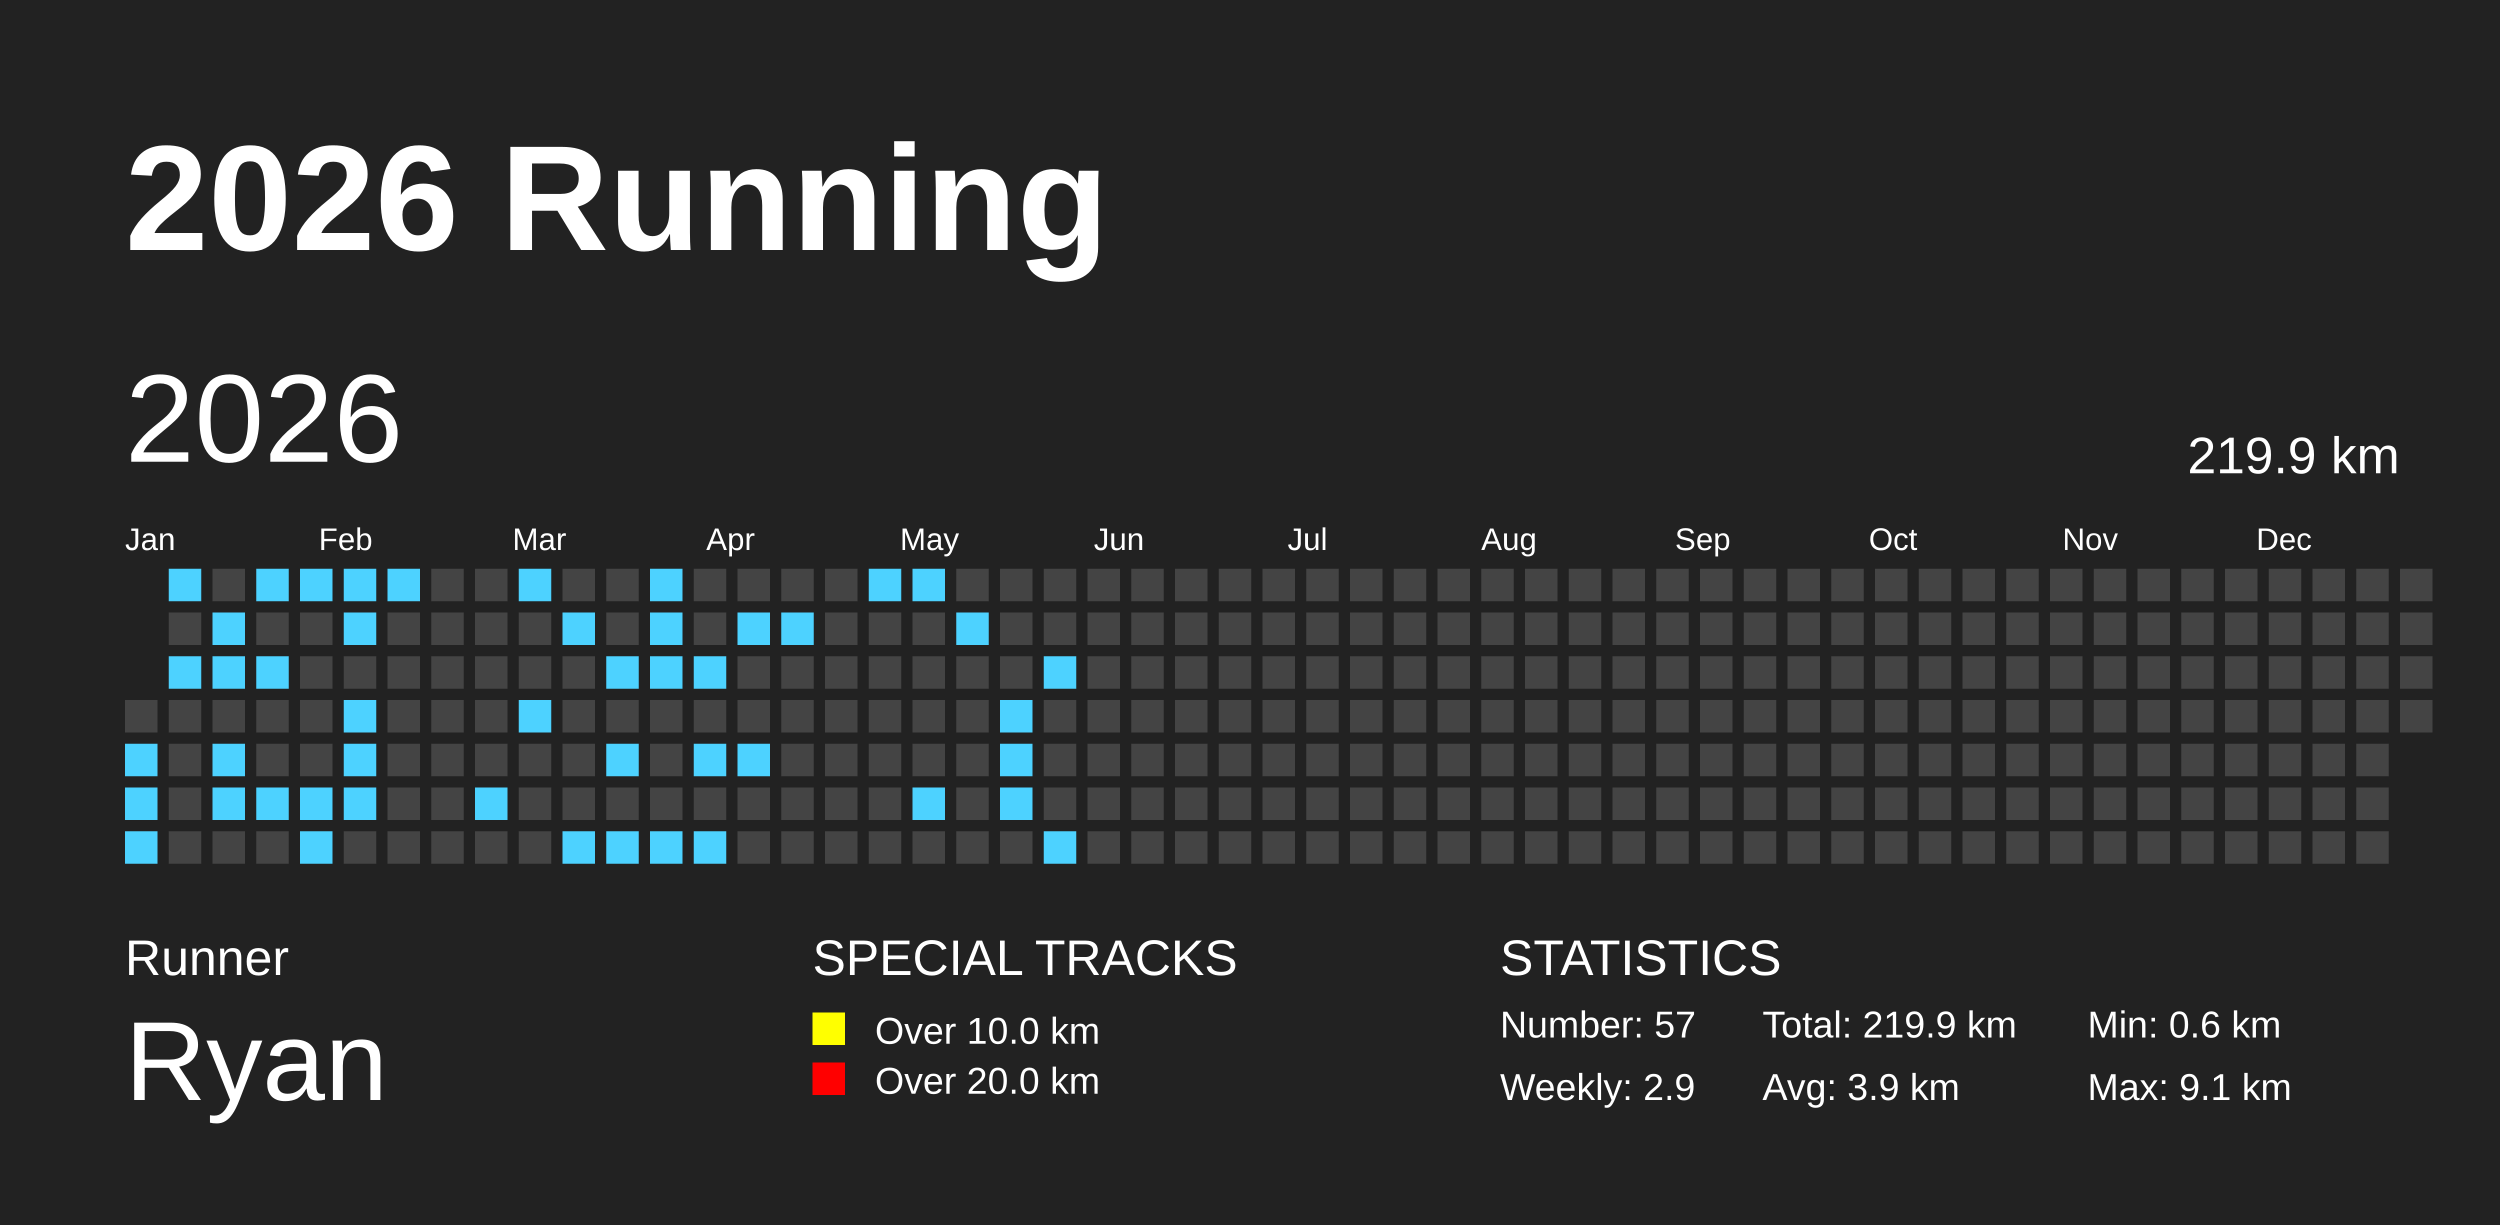
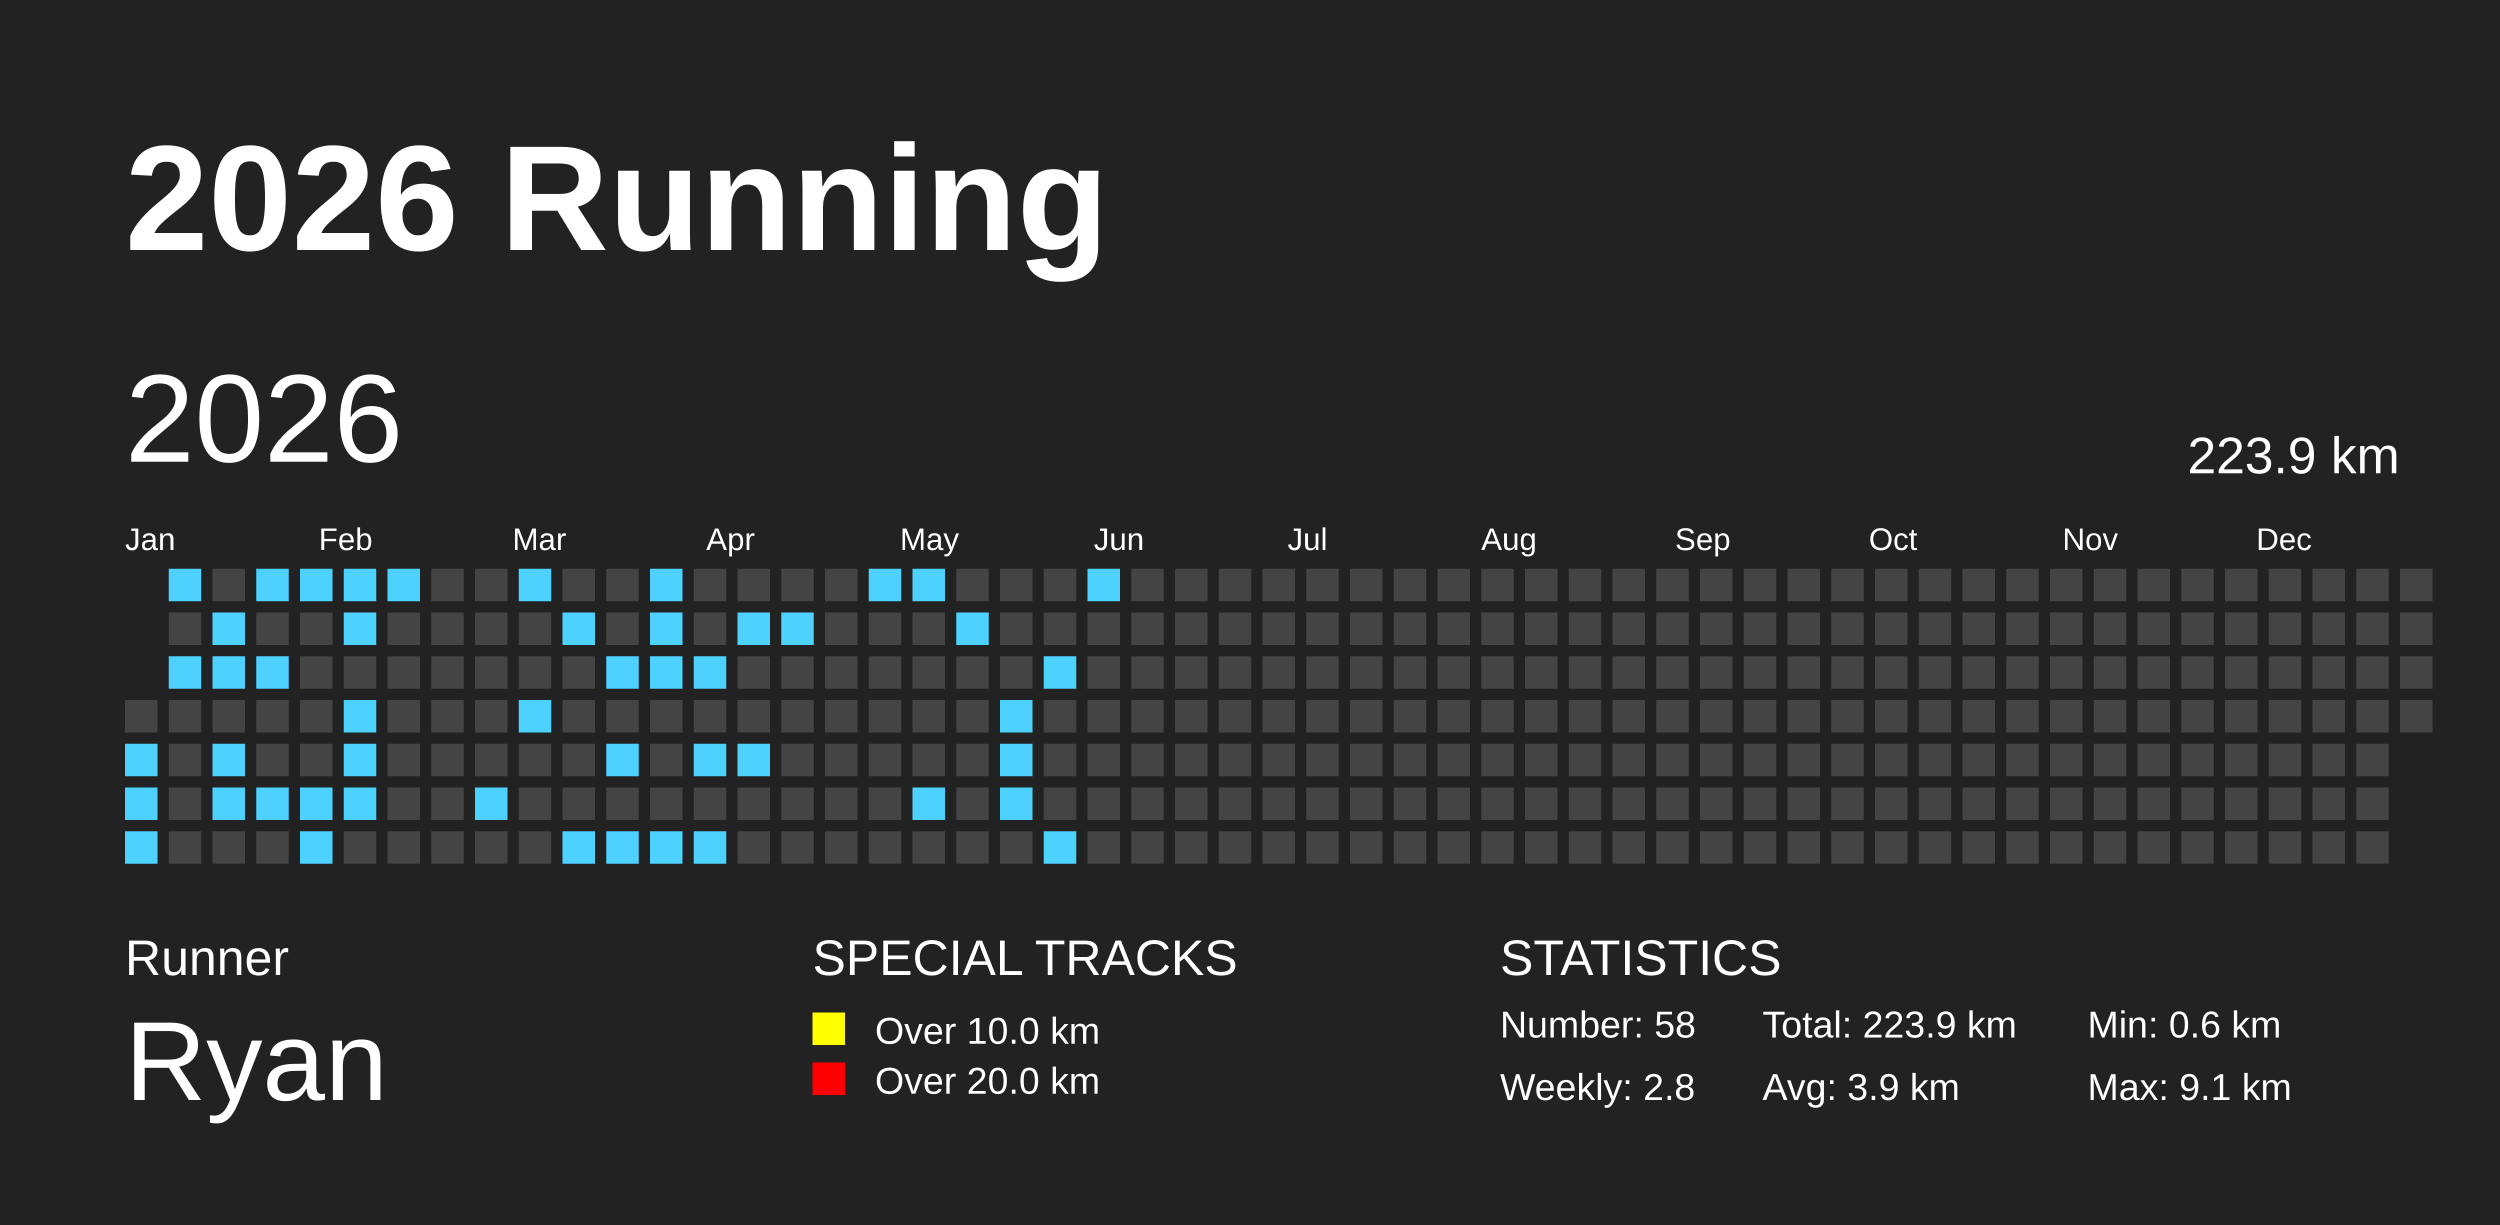
<svg xmlns="http://www.w3.org/2000/svg" baseProfile="full" height="98mm" version="1.1" viewBox="0,0,200,98" width="200mm">
  <defs />
  <rect fill="#222222" height="98" width="200" x="0" y="0" />
  <text fill="#FFFFFF" style="font-size:12px; font-family:Arial; font-weight:bold;" x="10" y="20">2026 Running</text>
  <text fill="#FFFFFF" style="font-size:4px; font-family:Arial" x="10" y="78">Runner</text>
  <text fill="#FFFFFF" style="font-size:9px; font-family:Arial" x="10" y="88">Ryan</text>
  <text fill="#FFFFFF" style="font-size:4px; font-family:Arial" x="65" y="78">SPECIAL TRACKS</text>
  <rect fill="yellow" height="2.6" width="2.6" x="65" y="81" />
  <text fill="#FFFFFF" style="font-size:3px; font-family:Arial" x="70" y="83.5">Over 10.0 km</text>
  <rect fill="red" height="2.6" width="2.6" x="65" y="85" />
  <text fill="#FFFFFF" style="font-size:3px; font-family:Arial" x="70" y="87.5">Over 20.0 km</text>
  <text fill="#FFFFFF" style="font-size:4px; font-family:Arial" x="120" y="78">STATISTICS</text>
-   <text fill="#FFFFFF" style="font-size:3px; font-family:Arial" x="120" y="83">Number: 57</text>
-   <text fill="#FFFFFF" style="font-size:3px; font-family:Arial" x="120" y="88">Weekly: 2.9</text>
-   <text fill="#FFFFFF" style="font-size:3px; font-family:Arial" x="141" y="83">Total: 219.9 km</text>
+   <text fill="#FFFFFF" style="font-size:3px; font-family:Arial" x="120" y="83">Number: 58</text>
+   <text fill="#FFFFFF" style="font-size:3px; font-family:Arial" x="120" y="88">Weekly: 2.8</text>
+   <text fill="#FFFFFF" style="font-size:3px; font-family:Arial" x="141" y="83">Total: 223.9 km</text>
  <text fill="#FFFFFF" style="font-size:3px; font-family:Arial" x="141" y="88">Avg: 3.9 km</text>
  <text fill="#FFFFFF" style="font-size:3px; font-family:Arial" x="167" y="83">Min: 0.6 km</text>
  <text fill="#FFFFFF" style="font-size:3px; font-family:Arial" x="167" y="88">Max: 9.1 km</text>
  <text dominant-baseline="hanging" fill="#FFFFFF" style="font-size:10.0px; font-family:Arial;" x="10" y="30">2026</text>
-   <text dominant-baseline="hanging" fill="#FFFFFF" style="font-size:4.125px; font-family:Arial;" x="175" y="35">219.9 km</text>
+   <text dominant-baseline="hanging" fill="#FFFFFF" style="font-size:4.125px; font-family:Arial;" x="175" y="35">223.9 km</text>
  <text fill="#FFFFFF" style="font-size:2.5px; font-family:Arial" x="10.0" y="44">Jan</text>
  <text fill="#FFFFFF" style="font-size:2.5px; font-family:Arial" x="25.5" y="44">Feb</text>
  <text fill="#FFFFFF" style="font-size:2.5px; font-family:Arial" x="41.0" y="44">Mar</text>
  <text fill="#FFFFFF" style="font-size:2.5px; font-family:Arial" x="56.5" y="44">Apr</text>
  <text fill="#FFFFFF" style="font-size:2.5px; font-family:Arial" x="72.0" y="44">May</text>
  <text fill="#FFFFFF" style="font-size:2.5px; font-family:Arial" x="87.5" y="44">Jun</text>
  <text fill="#FFFFFF" style="font-size:2.5px; font-family:Arial" x="103.0" y="44">Jul</text>
  <text fill="#FFFFFF" style="font-size:2.5px; font-family:Arial" x="118.5" y="44">Aug</text>
  <text fill="#FFFFFF" style="font-size:2.5px; font-family:Arial" x="134.0" y="44">Sep</text>
  <text fill="#FFFFFF" style="font-size:2.5px; font-family:Arial" x="149.5" y="44">Oct</text>
  <text fill="#FFFFFF" style="font-size:2.5px; font-family:Arial" x="165.0" y="44">Nov</text>
  <text fill="#FFFFFF" style="font-size:2.5px; font-family:Arial" x="180.5" y="44">Dec</text>
  <rect fill="#444444" height="2.6" width="2.6" x="10.0" y="56.0" />
  <rect fill="#4DD2FF" height="2.6" width="2.6" x="10.0" y="59.5" />
  <rect fill="#4DD2FF" height="2.6" width="2.6" x="10.0" y="63.0" />
  <rect fill="#4DD2FF" height="2.6" width="2.6" x="10.0" y="66.5" />
  <rect fill="#4DD2FF" height="2.6" width="2.6" x="13.5" y="45.5" />
  <rect fill="#444444" height="2.6" width="2.6" x="13.5" y="49.0" />
  <rect fill="#4DD2FF" height="2.6" width="2.6" x="13.5" y="52.5" />
  <rect fill="#444444" height="2.6" width="2.6" x="13.5" y="56.0" />
  <rect fill="#444444" height="2.6" width="2.6" x="13.5" y="59.5" />
  <rect fill="#444444" height="2.6" width="2.6" x="13.5" y="63.0" />
  <rect fill="#444444" height="2.6" width="2.6" x="13.5" y="66.5" />
  <rect fill="#444444" height="2.6" width="2.6" x="17.0" y="45.5" />
  <rect fill="#4DD2FF" height="2.6" width="2.6" x="17.0" y="49.0" />
  <rect fill="#4DD2FF" height="2.6" width="2.6" x="17.0" y="52.5" />
  <rect fill="#444444" height="2.6" width="2.6" x="17.0" y="56.0" />
  <rect fill="#4DD2FF" height="2.6" width="2.6" x="17.0" y="59.5" />
  <rect fill="#4DD2FF" height="2.6" width="2.6" x="17.0" y="63.0" />
  <rect fill="#444444" height="2.6" width="2.6" x="17.0" y="66.5" />
  <rect fill="#4DD2FF" height="2.6" width="2.6" x="20.5" y="45.5" />
  <rect fill="#444444" height="2.6" width="2.6" x="20.5" y="49.0" />
  <rect fill="#4DD2FF" height="2.6" width="2.6" x="20.5" y="52.5" />
  <rect fill="#444444" height="2.6" width="2.6" x="20.5" y="56.0" />
  <rect fill="#444444" height="2.6" width="2.6" x="20.5" y="59.5" />
  <rect fill="#4DD2FF" height="2.6" width="2.6" x="20.5" y="63.0" />
  <rect fill="#444444" height="2.6" width="2.6" x="20.5" y="66.5" />
  <rect fill="#4DD2FF" height="2.6" width="2.6" x="24.0" y="45.5" />
  <rect fill="#444444" height="2.6" width="2.6" x="24.0" y="49.0" />
  <rect fill="#444444" height="2.6" width="2.6" x="24.0" y="52.5" />
  <rect fill="#444444" height="2.6" width="2.6" x="24.0" y="56.0" />
  <rect fill="#444444" height="2.6" width="2.6" x="24.0" y="59.5" />
  <rect fill="#4DD2FF" height="2.6" width="2.6" x="24.0" y="63.0" />
  <rect fill="#4DD2FF" height="2.6" width="2.6" x="24.0" y="66.5" />
  <rect fill="#4DD2FF" height="2.6" width="2.6" x="27.5" y="45.5" />
  <rect fill="#4DD2FF" height="2.6" width="2.6" x="27.5" y="49.0" />
  <rect fill="#444444" height="2.6" width="2.6" x="27.5" y="52.5" />
  <rect fill="#4DD2FF" height="2.6" width="2.6" x="27.5" y="56.0" />
  <rect fill="#4DD2FF" height="2.6" width="2.6" x="27.5" y="59.5" />
  <rect fill="#4DD2FF" height="2.6" width="2.6" x="27.5" y="63.0" />
  <rect fill="#444444" height="2.6" width="2.6" x="27.5" y="66.5" />
  <rect fill="#4DD2FF" height="2.6" width="2.6" x="31.0" y="45.5" />
  <rect fill="#444444" height="2.6" width="2.6" x="31.0" y="49.0" />
  <rect fill="#444444" height="2.6" width="2.6" x="31.0" y="52.5" />
  <rect fill="#444444" height="2.6" width="2.6" x="31.0" y="56.0" />
  <rect fill="#444444" height="2.6" width="2.6" x="31.0" y="59.5" />
  <rect fill="#444444" height="2.6" width="2.6" x="31.0" y="63.0" />
  <rect fill="#444444" height="2.6" width="2.6" x="31.0" y="66.5" />
  <rect fill="#444444" height="2.6" width="2.6" x="34.5" y="45.5" />
  <rect fill="#444444" height="2.6" width="2.6" x="34.5" y="49.0" />
  <rect fill="#444444" height="2.6" width="2.6" x="34.5" y="52.5" />
  <rect fill="#444444" height="2.6" width="2.6" x="34.5" y="56.0" />
  <rect fill="#444444" height="2.6" width="2.6" x="34.5" y="59.5" />
  <rect fill="#444444" height="2.6" width="2.6" x="34.5" y="63.0" />
  <rect fill="#444444" height="2.6" width="2.6" x="34.5" y="66.5" />
  <rect fill="#444444" height="2.6" width="2.6" x="38.0" y="45.5" />
  <rect fill="#444444" height="2.6" width="2.6" x="38.0" y="49.0" />
  <rect fill="#444444" height="2.6" width="2.6" x="38.0" y="52.5" />
  <rect fill="#444444" height="2.6" width="2.6" x="38.0" y="56.0" />
  <rect fill="#444444" height="2.6" width="2.6" x="38.0" y="59.5" />
  <rect fill="#4DD2FF" height="2.6" width="2.6" x="38.0" y="63.0" />
  <rect fill="#444444" height="2.6" width="2.6" x="38.0" y="66.5" />
  <rect fill="#4DD2FF" height="2.6" width="2.6" x="41.5" y="45.5" />
  <rect fill="#444444" height="2.6" width="2.6" x="41.5" y="49.0" />
  <rect fill="#444444" height="2.6" width="2.6" x="41.5" y="52.5" />
  <rect fill="#4DD2FF" height="2.6" width="2.6" x="41.5" y="56.0" />
  <rect fill="#444444" height="2.6" width="2.6" x="41.5" y="59.5" />
  <rect fill="#444444" height="2.6" width="2.6" x="41.5" y="63.0" />
  <rect fill="#444444" height="2.6" width="2.6" x="41.5" y="66.5" />
  <rect fill="#444444" height="2.6" width="2.6" x="45.0" y="45.5" />
  <rect fill="#4DD2FF" height="2.6" width="2.6" x="45.0" y="49.0" />
  <rect fill="#444444" height="2.6" width="2.6" x="45.0" y="52.5" />
  <rect fill="#444444" height="2.6" width="2.6" x="45.0" y="56.0" />
  <rect fill="#444444" height="2.6" width="2.6" x="45.0" y="59.5" />
  <rect fill="#444444" height="2.6" width="2.6" x="45.0" y="63.0" />
  <rect fill="#4DD2FF" height="2.6" width="2.6" x="45.0" y="66.5" />
  <rect fill="#444444" height="2.6" width="2.6" x="48.5" y="45.5" />
  <rect fill="#444444" height="2.6" width="2.6" x="48.5" y="49.0" />
  <rect fill="#4DD2FF" height="2.6" width="2.6" x="48.5" y="52.5" />
  <rect fill="#444444" height="2.6" width="2.6" x="48.5" y="56.0" />
  <rect fill="#4DD2FF" height="2.6" width="2.6" x="48.5" y="59.5" />
  <rect fill="#444444" height="2.6" width="2.6" x="48.5" y="63.0" />
  <rect fill="#4DD2FF" height="2.6" width="2.6" x="48.5" y="66.5" />
  <rect fill="#4DD2FF" height="2.6" width="2.6" x="52.0" y="45.5" />
  <rect fill="#4DD2FF" height="2.6" width="2.6" x="52.0" y="49.0" />
  <rect fill="#4DD2FF" height="2.6" width="2.6" x="52.0" y="52.5" />
  <rect fill="#444444" height="2.6" width="2.6" x="52.0" y="56.0" />
  <rect fill="#444444" height="2.6" width="2.6" x="52.0" y="59.5" />
  <rect fill="#444444" height="2.6" width="2.6" x="52.0" y="63.0" />
  <rect fill="#4DD2FF" height="2.6" width="2.6" x="52.0" y="66.5" />
  <rect fill="#444444" height="2.6" width="2.6" x="55.5" y="45.5" />
  <rect fill="#444444" height="2.6" width="2.6" x="55.5" y="49.0" />
  <rect fill="#4DD2FF" height="2.6" width="2.6" x="55.5" y="52.5" />
  <rect fill="#444444" height="2.6" width="2.6" x="55.5" y="56.0" />
  <rect fill="#4DD2FF" height="2.6" width="2.6" x="55.5" y="59.5" />
  <rect fill="#444444" height="2.6" width="2.6" x="55.5" y="63.0" />
  <rect fill="#4DD2FF" height="2.6" width="2.6" x="55.5" y="66.5" />
  <rect fill="#444444" height="2.6" width="2.6" x="59.0" y="45.5" />
  <rect fill="#4DD2FF" height="2.6" width="2.6" x="59.0" y="49.0" />
  <rect fill="#444444" height="2.6" width="2.6" x="59.0" y="52.5" />
  <rect fill="#444444" height="2.6" width="2.6" x="59.0" y="56.0" />
  <rect fill="#4DD2FF" height="2.6" width="2.6" x="59.0" y="59.5" />
  <rect fill="#444444" height="2.6" width="2.6" x="59.0" y="63.0" />
  <rect fill="#444444" height="2.6" width="2.6" x="59.0" y="66.5" />
  <rect fill="#444444" height="2.6" width="2.6" x="62.5" y="45.5" />
  <rect fill="#4DD2FF" height="2.6" width="2.6" x="62.5" y="49.0" />
  <rect fill="#444444" height="2.6" width="2.6" x="62.5" y="52.5" />
  <rect fill="#444444" height="2.6" width="2.6" x="62.5" y="56.0" />
  <rect fill="#444444" height="2.6" width="2.6" x="62.5" y="59.5" />
  <rect fill="#444444" height="2.6" width="2.6" x="62.5" y="63.0" />
  <rect fill="#444444" height="2.6" width="2.6" x="62.5" y="66.5" />
  <rect fill="#444444" height="2.6" width="2.6" x="66.0" y="45.5" />
  <rect fill="#444444" height="2.6" width="2.6" x="66.0" y="49.0" />
  <rect fill="#444444" height="2.6" width="2.6" x="66.0" y="52.5" />
  <rect fill="#444444" height="2.6" width="2.6" x="66.0" y="56.0" />
  <rect fill="#444444" height="2.6" width="2.6" x="66.0" y="59.5" />
  <rect fill="#444444" height="2.6" width="2.6" x="66.0" y="63.0" />
  <rect fill="#444444" height="2.6" width="2.6" x="66.0" y="66.5" />
  <rect fill="#4DD2FF" height="2.6" width="2.6" x="69.5" y="45.5" />
  <rect fill="#444444" height="2.6" width="2.6" x="69.5" y="49.0" />
  <rect fill="#444444" height="2.6" width="2.6" x="69.5" y="52.5" />
  <rect fill="#444444" height="2.6" width="2.6" x="69.5" y="56.0" />
  <rect fill="#444444" height="2.6" width="2.6" x="69.5" y="59.5" />
  <rect fill="#444444" height="2.6" width="2.6" x="69.5" y="63.0" />
  <rect fill="#444444" height="2.6" width="2.6" x="69.5" y="66.5" />
  <rect fill="#4DD2FF" height="2.6" width="2.6" x="73.0" y="45.5" />
  <rect fill="#444444" height="2.6" width="2.6" x="73.0" y="49.0" />
  <rect fill="#444444" height="2.6" width="2.6" x="73.0" y="52.5" />
  <rect fill="#444444" height="2.6" width="2.6" x="73.0" y="56.0" />
  <rect fill="#444444" height="2.6" width="2.6" x="73.0" y="59.5" />
  <rect fill="#4DD2FF" height="2.6" width="2.6" x="73.0" y="63.0" />
  <rect fill="#444444" height="2.6" width="2.6" x="73.0" y="66.5" />
  <rect fill="#444444" height="2.6" width="2.6" x="76.5" y="45.5" />
  <rect fill="#4DD2FF" height="2.6" width="2.6" x="76.5" y="49.0" />
  <rect fill="#444444" height="2.6" width="2.6" x="76.5" y="52.5" />
  <rect fill="#444444" height="2.6" width="2.6" x="76.5" y="56.0" />
  <rect fill="#444444" height="2.6" width="2.6" x="76.5" y="59.5" />
  <rect fill="#444444" height="2.6" width="2.6" x="76.5" y="63.0" />
  <rect fill="#444444" height="2.6" width="2.6" x="76.5" y="66.5" />
  <rect fill="#444444" height="2.6" width="2.6" x="80.0" y="45.5" />
  <rect fill="#444444" height="2.6" width="2.6" x="80.0" y="49.0" />
  <rect fill="#444444" height="2.6" width="2.6" x="80.0" y="52.5" />
  <rect fill="#4DD2FF" height="2.6" width="2.6" x="80.0" y="56.0" />
  <rect fill="#4DD2FF" height="2.6" width="2.6" x="80.0" y="59.5" />
  <rect fill="#4DD2FF" height="2.6" width="2.6" x="80.0" y="63.0" />
  <rect fill="#444444" height="2.6" width="2.6" x="80.0" y="66.5" />
  <rect fill="#444444" height="2.6" width="2.6" x="83.5" y="45.5" />
  <rect fill="#444444" height="2.6" width="2.6" x="83.5" y="49.0" />
  <rect fill="#4DD2FF" height="2.6" width="2.6" x="83.5" y="52.5" />
  <rect fill="#444444" height="2.6" width="2.6" x="83.5" y="56.0" />
  <rect fill="#444444" height="2.6" width="2.6" x="83.5" y="59.5" />
  <rect fill="#444444" height="2.6" width="2.6" x="83.5" y="63.0" />
  <rect fill="#4DD2FF" height="2.6" width="2.6" x="83.5" y="66.5" />
-   <rect fill="#444444" height="2.6" width="2.6" x="87.0" y="45.5" />
+   <rect fill="#4DD2FF" height="2.6" width="2.6" x="87.0" y="45.5" />
  <rect fill="#444444" height="2.6" width="2.6" x="87.0" y="49.0" />
  <rect fill="#444444" height="2.6" width="2.6" x="87.0" y="52.5" />
  <rect fill="#444444" height="2.6" width="2.6" x="87.0" y="56.0" />
  <rect fill="#444444" height="2.6" width="2.6" x="87.0" y="59.5" />
  <rect fill="#444444" height="2.6" width="2.6" x="87.0" y="63.0" />
  <rect fill="#444444" height="2.6" width="2.6" x="87.0" y="66.5" />
  <rect fill="#444444" height="2.6" width="2.6" x="90.5" y="45.5" />
  <rect fill="#444444" height="2.6" width="2.6" x="90.5" y="49.0" />
  <rect fill="#444444" height="2.6" width="2.6" x="90.5" y="52.5" />
  <rect fill="#444444" height="2.6" width="2.6" x="90.5" y="56.0" />
  <rect fill="#444444" height="2.6" width="2.6" x="90.5" y="59.5" />
  <rect fill="#444444" height="2.6" width="2.6" x="90.5" y="63.0" />
  <rect fill="#444444" height="2.6" width="2.6" x="90.5" y="66.5" />
  <rect fill="#444444" height="2.6" width="2.6" x="94.0" y="45.5" />
  <rect fill="#444444" height="2.6" width="2.6" x="94.0" y="49.0" />
  <rect fill="#444444" height="2.6" width="2.6" x="94.0" y="52.5" />
  <rect fill="#444444" height="2.6" width="2.6" x="94.0" y="56.0" />
  <rect fill="#444444" height="2.6" width="2.6" x="94.0" y="59.5" />
  <rect fill="#444444" height="2.6" width="2.6" x="94.0" y="63.0" />
  <rect fill="#444444" height="2.6" width="2.6" x="94.0" y="66.5" />
  <rect fill="#444444" height="2.6" width="2.6" x="97.5" y="45.5" />
  <rect fill="#444444" height="2.6" width="2.6" x="97.5" y="49.0" />
  <rect fill="#444444" height="2.6" width="2.6" x="97.5" y="52.5" />
  <rect fill="#444444" height="2.6" width="2.6" x="97.5" y="56.0" />
  <rect fill="#444444" height="2.6" width="2.6" x="97.5" y="59.5" />
  <rect fill="#444444" height="2.6" width="2.6" x="97.5" y="63.0" />
  <rect fill="#444444" height="2.6" width="2.6" x="97.5" y="66.5" />
  <rect fill="#444444" height="2.6" width="2.6" x="101.0" y="45.5" />
  <rect fill="#444444" height="2.6" width="2.6" x="101.0" y="49.0" />
  <rect fill="#444444" height="2.6" width="2.6" x="101.0" y="52.5" />
  <rect fill="#444444" height="2.6" width="2.6" x="101.0" y="56.0" />
  <rect fill="#444444" height="2.6" width="2.6" x="101.0" y="59.5" />
  <rect fill="#444444" height="2.6" width="2.6" x="101.0" y="63.0" />
  <rect fill="#444444" height="2.6" width="2.6" x="101.0" y="66.5" />
  <rect fill="#444444" height="2.6" width="2.6" x="104.5" y="45.5" />
  <rect fill="#444444" height="2.6" width="2.6" x="104.5" y="49.0" />
  <rect fill="#444444" height="2.6" width="2.6" x="104.5" y="52.5" />
  <rect fill="#444444" height="2.6" width="2.6" x="104.5" y="56.0" />
  <rect fill="#444444" height="2.6" width="2.6" x="104.5" y="59.5" />
  <rect fill="#444444" height="2.6" width="2.6" x="104.5" y="63.0" />
  <rect fill="#444444" height="2.6" width="2.6" x="104.5" y="66.5" />
  <rect fill="#444444" height="2.6" width="2.6" x="108.0" y="45.5" />
  <rect fill="#444444" height="2.6" width="2.6" x="108.0" y="49.0" />
  <rect fill="#444444" height="2.6" width="2.6" x="108.0" y="52.5" />
  <rect fill="#444444" height="2.6" width="2.6" x="108.0" y="56.0" />
  <rect fill="#444444" height="2.6" width="2.6" x="108.0" y="59.5" />
  <rect fill="#444444" height="2.6" width="2.6" x="108.0" y="63.0" />
  <rect fill="#444444" height="2.6" width="2.6" x="108.0" y="66.5" />
  <rect fill="#444444" height="2.6" width="2.6" x="111.5" y="45.5" />
  <rect fill="#444444" height="2.6" width="2.6" x="111.5" y="49.0" />
  <rect fill="#444444" height="2.6" width="2.6" x="111.5" y="52.5" />
  <rect fill="#444444" height="2.6" width="2.6" x="111.5" y="56.0" />
  <rect fill="#444444" height="2.6" width="2.6" x="111.5" y="59.5" />
  <rect fill="#444444" height="2.6" width="2.6" x="111.5" y="63.0" />
  <rect fill="#444444" height="2.6" width="2.6" x="111.5" y="66.5" />
  <rect fill="#444444" height="2.6" width="2.6" x="115.0" y="45.5" />
  <rect fill="#444444" height="2.6" width="2.6" x="115.0" y="49.0" />
  <rect fill="#444444" height="2.6" width="2.6" x="115.0" y="52.5" />
  <rect fill="#444444" height="2.6" width="2.6" x="115.0" y="56.0" />
  <rect fill="#444444" height="2.6" width="2.6" x="115.0" y="59.5" />
  <rect fill="#444444" height="2.6" width="2.6" x="115.0" y="63.0" />
  <rect fill="#444444" height="2.6" width="2.6" x="115.0" y="66.5" />
  <rect fill="#444444" height="2.6" width="2.6" x="118.5" y="45.5" />
  <rect fill="#444444" height="2.6" width="2.6" x="118.5" y="49.0" />
  <rect fill="#444444" height="2.6" width="2.6" x="118.5" y="52.5" />
  <rect fill="#444444" height="2.6" width="2.6" x="118.5" y="56.0" />
  <rect fill="#444444" height="2.6" width="2.6" x="118.5" y="59.5" />
  <rect fill="#444444" height="2.6" width="2.6" x="118.5" y="63.0" />
  <rect fill="#444444" height="2.6" width="2.6" x="118.5" y="66.5" />
  <rect fill="#444444" height="2.6" width="2.6" x="122.0" y="45.5" />
  <rect fill="#444444" height="2.6" width="2.6" x="122.0" y="49.0" />
  <rect fill="#444444" height="2.6" width="2.6" x="122.0" y="52.5" />
  <rect fill="#444444" height="2.6" width="2.6" x="122.0" y="56.0" />
  <rect fill="#444444" height="2.6" width="2.6" x="122.0" y="59.5" />
  <rect fill="#444444" height="2.6" width="2.6" x="122.0" y="63.0" />
  <rect fill="#444444" height="2.6" width="2.6" x="122.0" y="66.5" />
  <rect fill="#444444" height="2.6" width="2.6" x="125.5" y="45.5" />
  <rect fill="#444444" height="2.6" width="2.6" x="125.5" y="49.0" />
  <rect fill="#444444" height="2.6" width="2.6" x="125.5" y="52.5" />
  <rect fill="#444444" height="2.6" width="2.6" x="125.5" y="56.0" />
  <rect fill="#444444" height="2.6" width="2.6" x="125.5" y="59.5" />
  <rect fill="#444444" height="2.6" width="2.6" x="125.5" y="63.0" />
  <rect fill="#444444" height="2.6" width="2.6" x="125.5" y="66.5" />
  <rect fill="#444444" height="2.6" width="2.6" x="129.0" y="45.5" />
  <rect fill="#444444" height="2.6" width="2.6" x="129.0" y="49.0" />
  <rect fill="#444444" height="2.6" width="2.6" x="129.0" y="52.5" />
  <rect fill="#444444" height="2.6" width="2.6" x="129.0" y="56.0" />
  <rect fill="#444444" height="2.6" width="2.6" x="129.0" y="59.5" />
  <rect fill="#444444" height="2.6" width="2.6" x="129.0" y="63.0" />
  <rect fill="#444444" height="2.6" width="2.6" x="129.0" y="66.5" />
  <rect fill="#444444" height="2.6" width="2.6" x="132.5" y="45.5" />
  <rect fill="#444444" height="2.6" width="2.6" x="132.5" y="49.0" />
  <rect fill="#444444" height="2.6" width="2.6" x="132.5" y="52.5" />
  <rect fill="#444444" height="2.6" width="2.6" x="132.5" y="56.0" />
  <rect fill="#444444" height="2.6" width="2.6" x="132.5" y="59.5" />
  <rect fill="#444444" height="2.6" width="2.6" x="132.5" y="63.0" />
  <rect fill="#444444" height="2.6" width="2.6" x="132.5" y="66.5" />
  <rect fill="#444444" height="2.6" width="2.6" x="136.0" y="45.5" />
  <rect fill="#444444" height="2.6" width="2.6" x="136.0" y="49.0" />
  <rect fill="#444444" height="2.6" width="2.6" x="136.0" y="52.5" />
  <rect fill="#444444" height="2.6" width="2.6" x="136.0" y="56.0" />
  <rect fill="#444444" height="2.6" width="2.6" x="136.0" y="59.5" />
  <rect fill="#444444" height="2.6" width="2.6" x="136.0" y="63.0" />
  <rect fill="#444444" height="2.6" width="2.6" x="136.0" y="66.5" />
  <rect fill="#444444" height="2.6" width="2.6" x="139.5" y="45.5" />
  <rect fill="#444444" height="2.6" width="2.6" x="139.5" y="49.0" />
  <rect fill="#444444" height="2.6" width="2.6" x="139.5" y="52.5" />
  <rect fill="#444444" height="2.6" width="2.6" x="139.5" y="56.0" />
  <rect fill="#444444" height="2.6" width="2.6" x="139.5" y="59.5" />
  <rect fill="#444444" height="2.6" width="2.6" x="139.5" y="63.0" />
  <rect fill="#444444" height="2.6" width="2.6" x="139.5" y="66.5" />
  <rect fill="#444444" height="2.6" width="2.6" x="143.0" y="45.5" />
  <rect fill="#444444" height="2.6" width="2.6" x="143.0" y="49.0" />
  <rect fill="#444444" height="2.6" width="2.6" x="143.0" y="52.5" />
  <rect fill="#444444" height="2.6" width="2.6" x="143.0" y="56.0" />
  <rect fill="#444444" height="2.6" width="2.6" x="143.0" y="59.5" />
  <rect fill="#444444" height="2.6" width="2.6" x="143.0" y="63.0" />
  <rect fill="#444444" height="2.6" width="2.6" x="143.0" y="66.5" />
  <rect fill="#444444" height="2.6" width="2.6" x="146.5" y="45.5" />
  <rect fill="#444444" height="2.6" width="2.6" x="146.5" y="49.0" />
  <rect fill="#444444" height="2.6" width="2.6" x="146.5" y="52.5" />
  <rect fill="#444444" height="2.6" width="2.6" x="146.5" y="56.0" />
  <rect fill="#444444" height="2.6" width="2.6" x="146.5" y="59.5" />
  <rect fill="#444444" height="2.6" width="2.6" x="146.5" y="63.0" />
  <rect fill="#444444" height="2.6" width="2.6" x="146.5" y="66.5" />
  <rect fill="#444444" height="2.6" width="2.6" x="150.0" y="45.5" />
  <rect fill="#444444" height="2.6" width="2.6" x="150.0" y="49.0" />
  <rect fill="#444444" height="2.6" width="2.6" x="150.0" y="52.5" />
  <rect fill="#444444" height="2.6" width="2.6" x="150.0" y="56.0" />
  <rect fill="#444444" height="2.6" width="2.6" x="150.0" y="59.5" />
  <rect fill="#444444" height="2.6" width="2.6" x="150.0" y="63.0" />
  <rect fill="#444444" height="2.6" width="2.6" x="150.0" y="66.5" />
  <rect fill="#444444" height="2.6" width="2.6" x="153.5" y="45.5" />
  <rect fill="#444444" height="2.6" width="2.6" x="153.5" y="49.0" />
  <rect fill="#444444" height="2.6" width="2.6" x="153.5" y="52.5" />
  <rect fill="#444444" height="2.6" width="2.6" x="153.5" y="56.0" />
  <rect fill="#444444" height="2.6" width="2.6" x="153.5" y="59.5" />
  <rect fill="#444444" height="2.6" width="2.6" x="153.5" y="63.0" />
  <rect fill="#444444" height="2.6" width="2.6" x="153.5" y="66.5" />
  <rect fill="#444444" height="2.6" width="2.6" x="157.0" y="45.5" />
  <rect fill="#444444" height="2.6" width="2.6" x="157.0" y="49.0" />
  <rect fill="#444444" height="2.6" width="2.6" x="157.0" y="52.5" />
  <rect fill="#444444" height="2.6" width="2.6" x="157.0" y="56.0" />
  <rect fill="#444444" height="2.6" width="2.6" x="157.0" y="59.5" />
  <rect fill="#444444" height="2.6" width="2.6" x="157.0" y="63.0" />
  <rect fill="#444444" height="2.6" width="2.6" x="157.0" y="66.5" />
  <rect fill="#444444" height="2.6" width="2.6" x="160.5" y="45.5" />
  <rect fill="#444444" height="2.6" width="2.6" x="160.5" y="49.0" />
  <rect fill="#444444" height="2.6" width="2.6" x="160.5" y="52.5" />
  <rect fill="#444444" height="2.6" width="2.6" x="160.5" y="56.0" />
  <rect fill="#444444" height="2.6" width="2.6" x="160.5" y="59.5" />
  <rect fill="#444444" height="2.6" width="2.6" x="160.5" y="63.0" />
  <rect fill="#444444" height="2.6" width="2.6" x="160.5" y="66.5" />
  <rect fill="#444444" height="2.6" width="2.6" x="164.0" y="45.5" />
  <rect fill="#444444" height="2.6" width="2.6" x="164.0" y="49.0" />
  <rect fill="#444444" height="2.6" width="2.6" x="164.0" y="52.5" />
  <rect fill="#444444" height="2.6" width="2.6" x="164.0" y="56.0" />
  <rect fill="#444444" height="2.6" width="2.6" x="164.0" y="59.5" />
  <rect fill="#444444" height="2.6" width="2.6" x="164.0" y="63.0" />
  <rect fill="#444444" height="2.6" width="2.6" x="164.0" y="66.5" />
  <rect fill="#444444" height="2.6" width="2.6" x="167.5" y="45.5" />
  <rect fill="#444444" height="2.6" width="2.6" x="167.5" y="49.0" />
  <rect fill="#444444" height="2.6" width="2.6" x="167.5" y="52.5" />
  <rect fill="#444444" height="2.6" width="2.6" x="167.5" y="56.0" />
  <rect fill="#444444" height="2.6" width="2.6" x="167.5" y="59.5" />
  <rect fill="#444444" height="2.6" width="2.6" x="167.5" y="63.0" />
  <rect fill="#444444" height="2.6" width="2.6" x="167.5" y="66.5" />
  <rect fill="#444444" height="2.6" width="2.6" x="171.0" y="45.5" />
  <rect fill="#444444" height="2.6" width="2.6" x="171.0" y="49.0" />
  <rect fill="#444444" height="2.6" width="2.6" x="171.0" y="52.5" />
  <rect fill="#444444" height="2.6" width="2.6" x="171.0" y="56.0" />
  <rect fill="#444444" height="2.6" width="2.6" x="171.0" y="59.5" />
  <rect fill="#444444" height="2.6" width="2.6" x="171.0" y="63.0" />
  <rect fill="#444444" height="2.6" width="2.6" x="171.0" y="66.5" />
  <rect fill="#444444" height="2.6" width="2.6" x="174.5" y="45.5" />
  <rect fill="#444444" height="2.6" width="2.6" x="174.5" y="49.0" />
  <rect fill="#444444" height="2.6" width="2.6" x="174.5" y="52.5" />
  <rect fill="#444444" height="2.6" width="2.6" x="174.5" y="56.0" />
  <rect fill="#444444" height="2.6" width="2.6" x="174.5" y="59.5" />
  <rect fill="#444444" height="2.6" width="2.6" x="174.5" y="63.0" />
  <rect fill="#444444" height="2.6" width="2.6" x="174.5" y="66.5" />
  <rect fill="#444444" height="2.6" width="2.6" x="178.0" y="45.5" />
  <rect fill="#444444" height="2.6" width="2.6" x="178.0" y="49.0" />
  <rect fill="#444444" height="2.6" width="2.6" x="178.0" y="52.5" />
  <rect fill="#444444" height="2.6" width="2.6" x="178.0" y="56.0" />
  <rect fill="#444444" height="2.6" width="2.6" x="178.0" y="59.5" />
  <rect fill="#444444" height="2.6" width="2.6" x="178.0" y="63.0" />
  <rect fill="#444444" height="2.6" width="2.6" x="178.0" y="66.5" />
  <rect fill="#444444" height="2.6" width="2.6" x="181.5" y="45.5" />
  <rect fill="#444444" height="2.6" width="2.6" x="181.5" y="49.0" />
  <rect fill="#444444" height="2.6" width="2.6" x="181.5" y="52.5" />
  <rect fill="#444444" height="2.6" width="2.6" x="181.5" y="56.0" />
  <rect fill="#444444" height="2.6" width="2.6" x="181.5" y="59.5" />
  <rect fill="#444444" height="2.6" width="2.6" x="181.5" y="63.0" />
  <rect fill="#444444" height="2.6" width="2.6" x="181.5" y="66.5" />
  <rect fill="#444444" height="2.6" width="2.6" x="185.0" y="45.5" />
  <rect fill="#444444" height="2.6" width="2.6" x="185.0" y="49.0" />
  <rect fill="#444444" height="2.6" width="2.6" x="185.0" y="52.5" />
  <rect fill="#444444" height="2.6" width="2.6" x="185.0" y="56.0" />
  <rect fill="#444444" height="2.6" width="2.6" x="185.0" y="59.5" />
  <rect fill="#444444" height="2.6" width="2.6" x="185.0" y="63.0" />
  <rect fill="#444444" height="2.6" width="2.6" x="185.0" y="66.5" />
  <rect fill="#444444" height="2.6" width="2.6" x="188.5" y="45.5" />
  <rect fill="#444444" height="2.6" width="2.6" x="188.5" y="49.0" />
  <rect fill="#444444" height="2.6" width="2.6" x="188.5" y="52.5" />
  <rect fill="#444444" height="2.6" width="2.6" x="188.5" y="56.0" />
  <rect fill="#444444" height="2.6" width="2.6" x="188.5" y="59.5" />
  <rect fill="#444444" height="2.6" width="2.6" x="188.5" y="63.0" />
  <rect fill="#444444" height="2.6" width="2.6" x="188.5" y="66.5" />
  <rect fill="#444444" height="2.6" width="2.6" x="192.0" y="45.5" />
  <rect fill="#444444" height="2.6" width="2.6" x="192.0" y="49.0" />
  <rect fill="#444444" height="2.6" width="2.6" x="192.0" y="52.5" />
  <rect fill="#444444" height="2.6" width="2.6" x="192.0" y="56.0" />
</svg>
